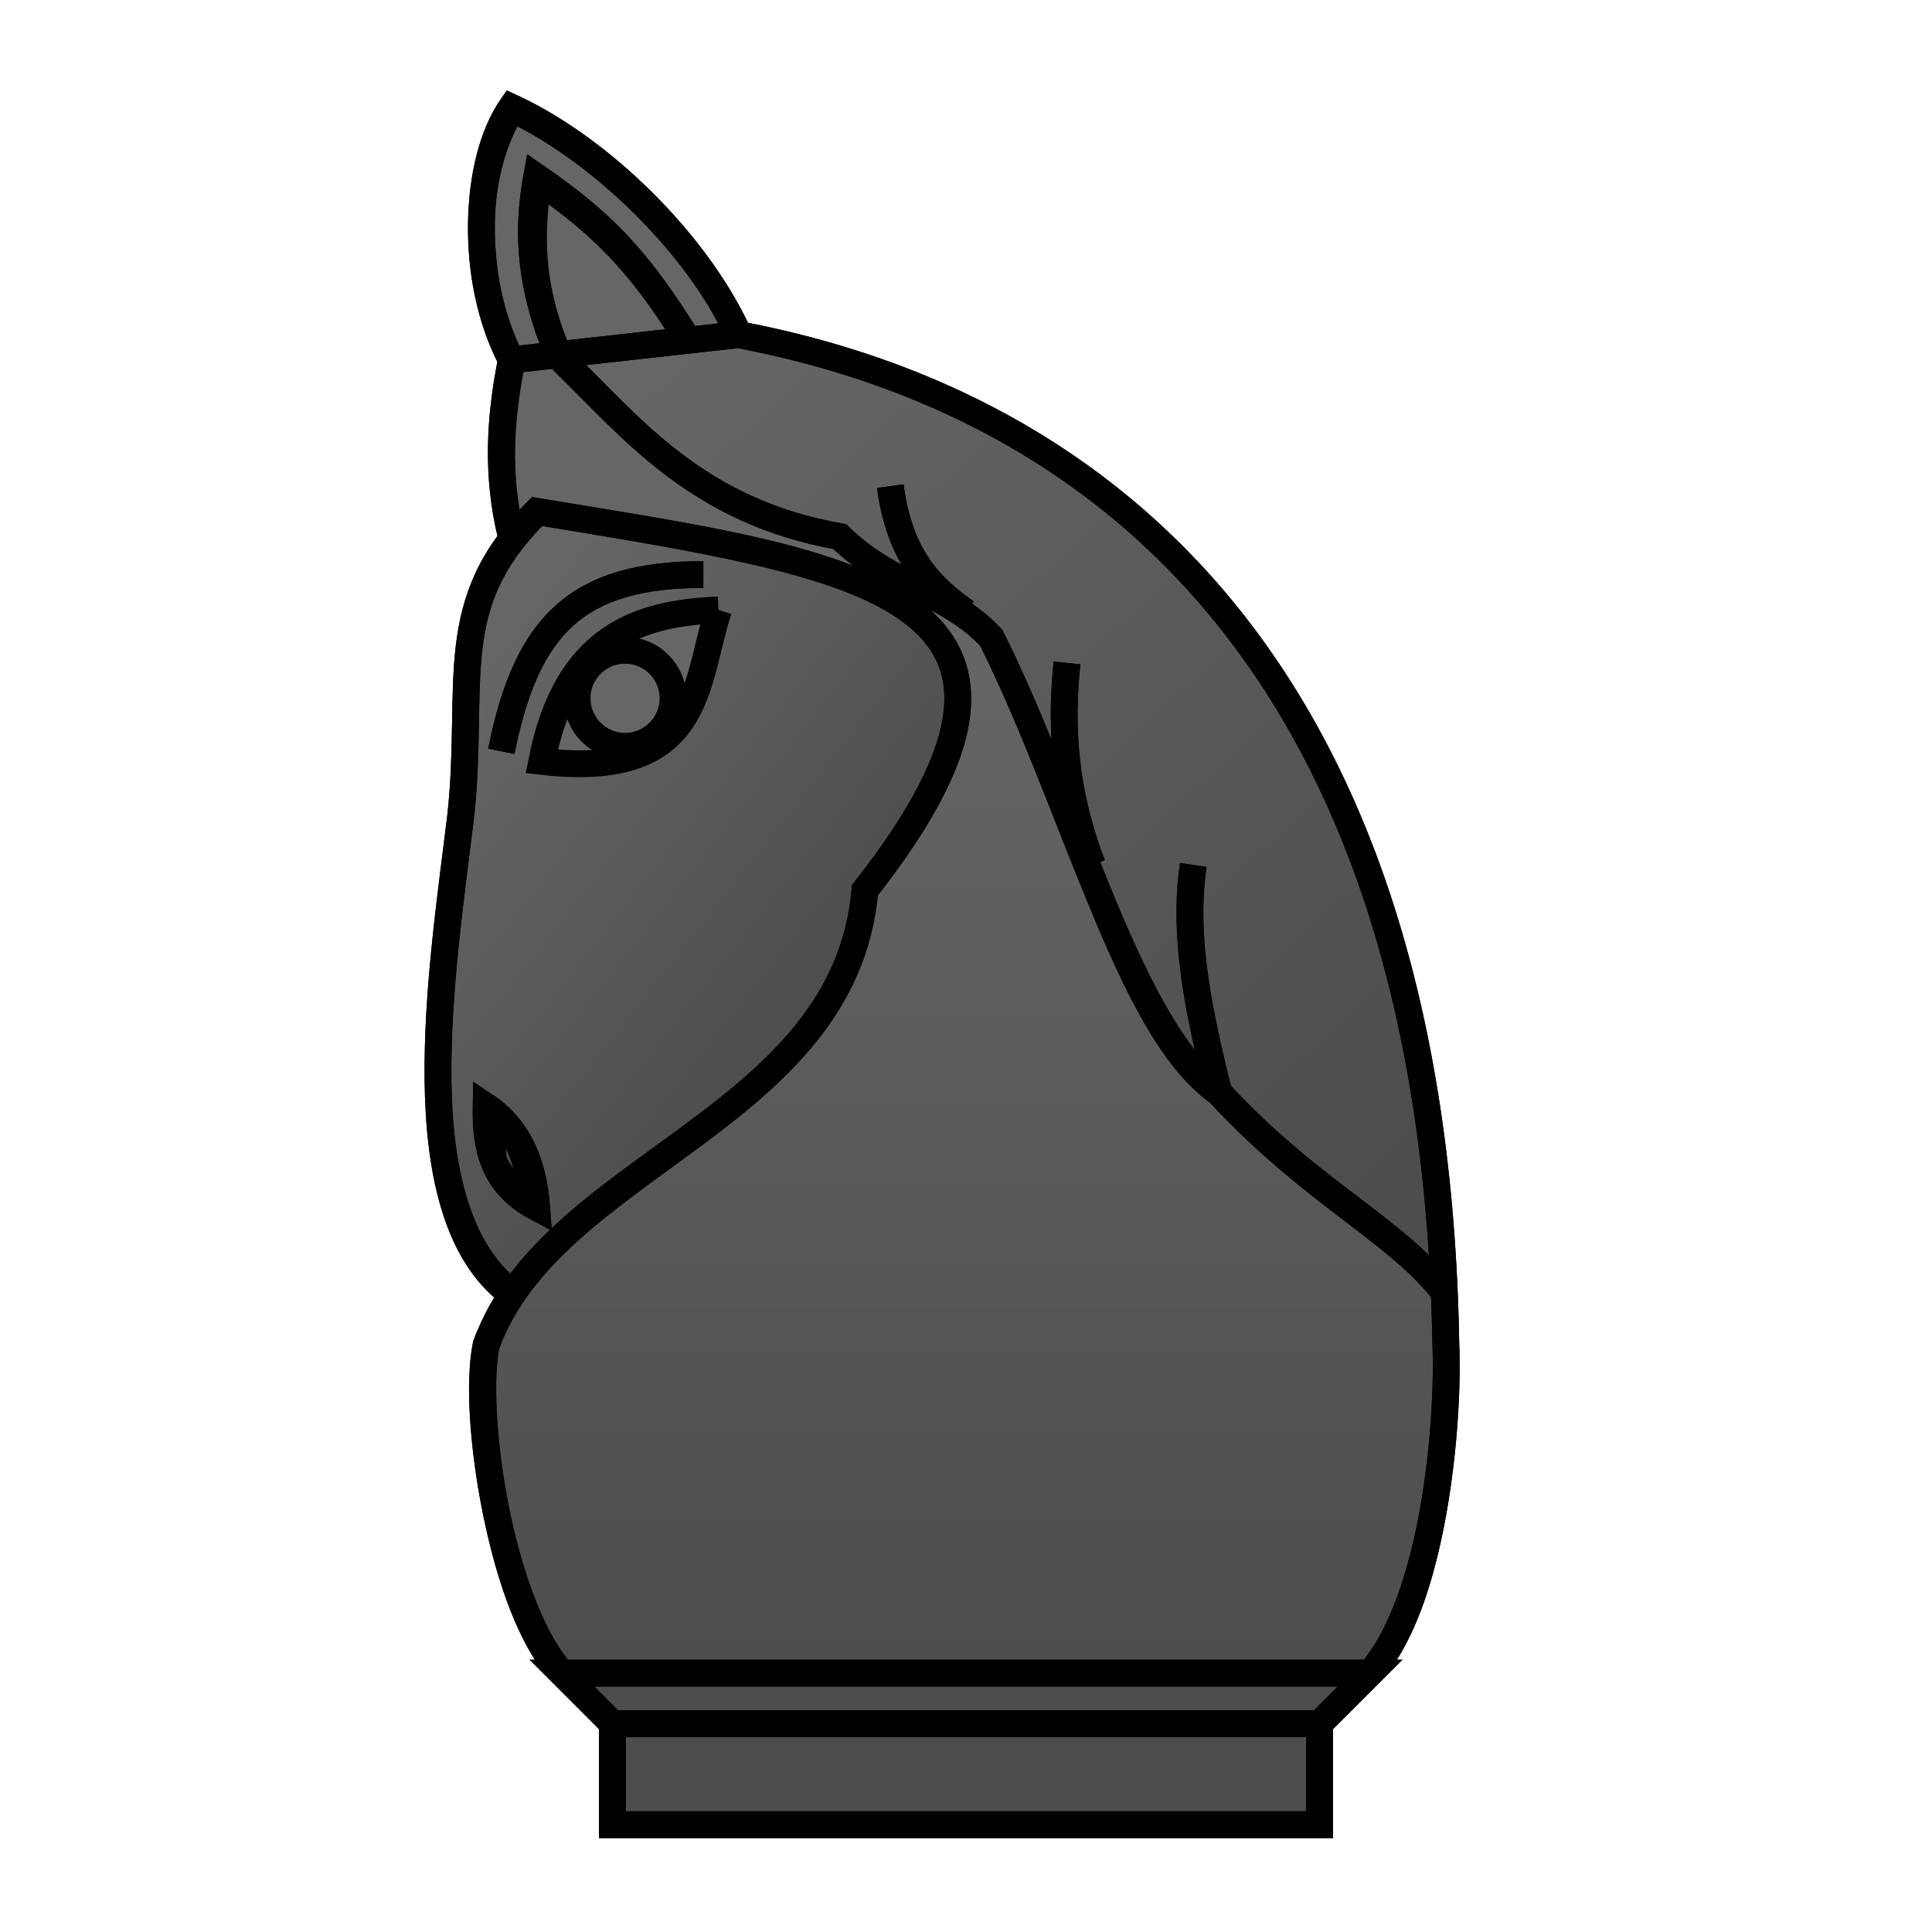
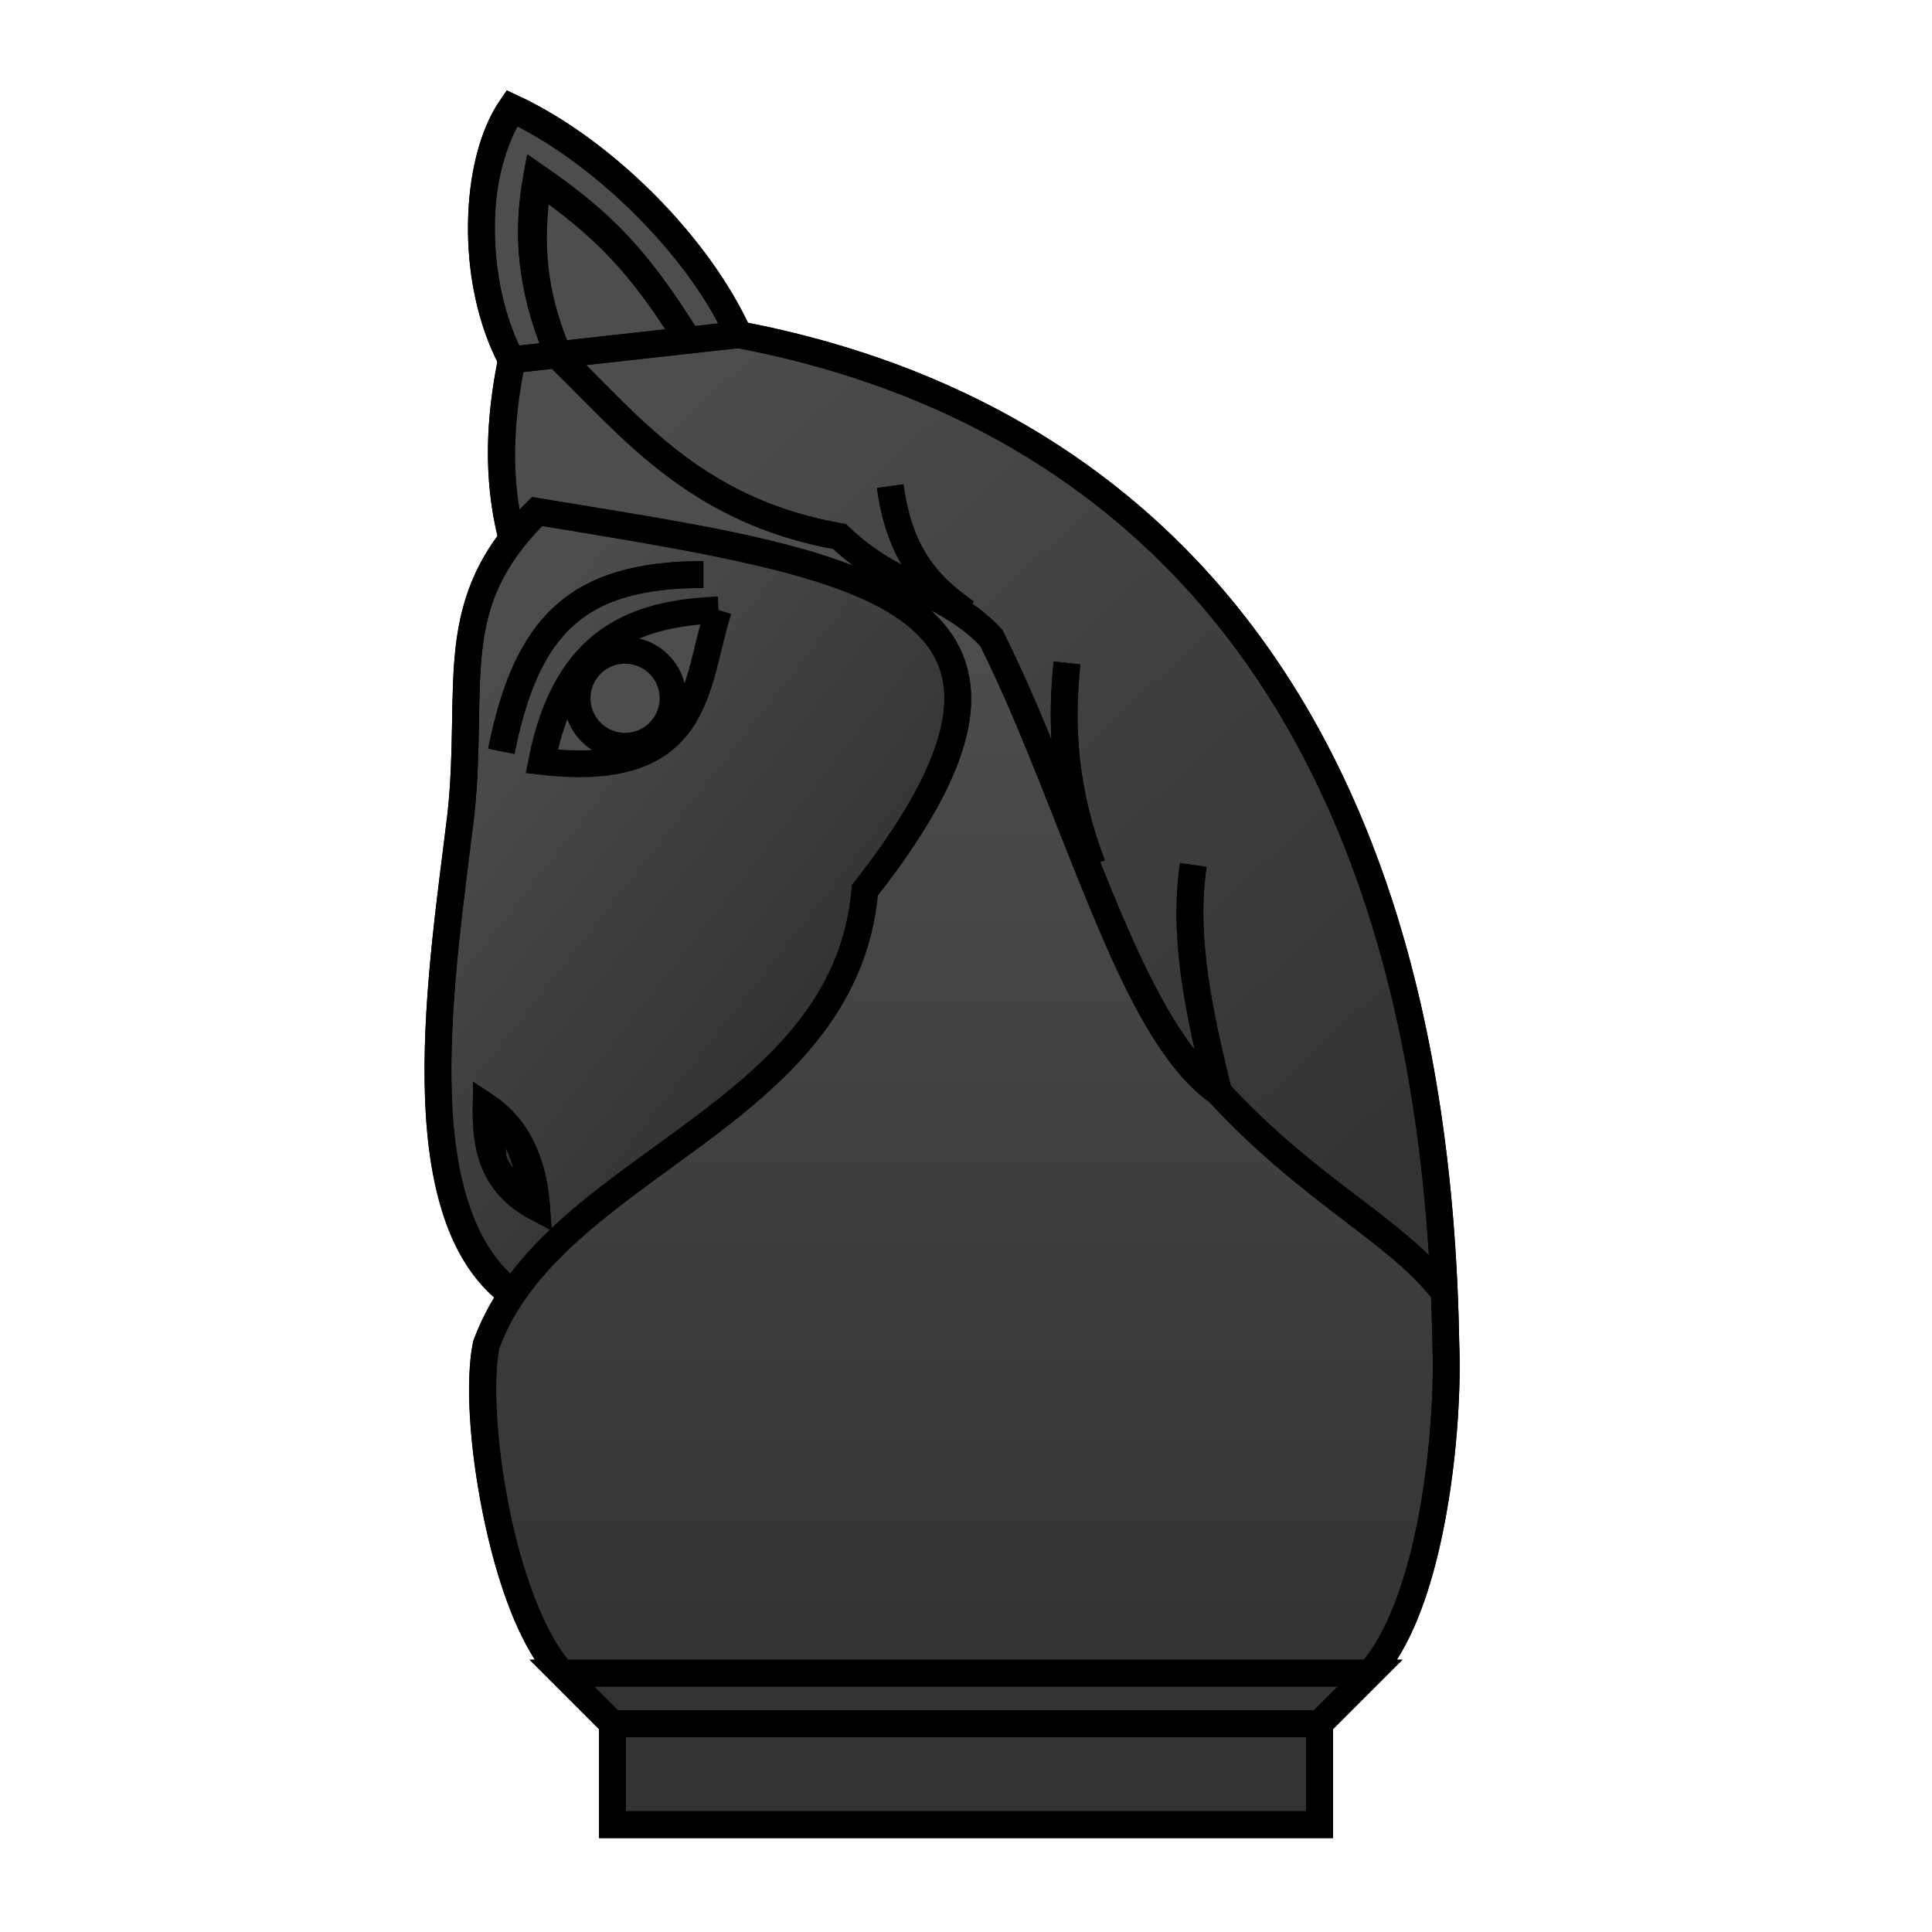
<svg xmlns="http://www.w3.org/2000/svg" xmlns:xlink="http://www.w3.org/1999/xlink" width="360" height="360" viewBox="0 0 95.25 95.25" version="1.1" id="svg8">
  <defs id="defs2">
    <linearGradient id="linearGradient1019">
-       <stop style="stop-color:#666666;stop-opacity:1" offset="0" id="stop1015" />
-       <stop style="stop-color:#4d4d4d;stop-opacity:1" offset="1" id="stop1017" />
+       <stop style="stop-color:#4d4d4d;stop-opacity:1" offset="0" id="stop1015" />
+       <stop style="stop-color:#333333;stop-opacity:1" offset="1" id="stop1017" />
    </linearGradient>
    <linearGradient id="linearGradient1011">
-       <stop style="stop-color:#666666;stop-opacity:1" offset="0" id="stop1007" />
-       <stop style="stop-color:#4d4d4d;stop-opacity:1" offset="1" id="stop1009" />
+       <stop style="stop-color:#4d4d4d;stop-opacity:1" offset="0" id="stop1007" />
+       <stop style="stop-color:#333333;stop-opacity:1" offset="1" id="stop1009" />
    </linearGradient>
    <linearGradient id="linearGradient1003">
-       <stop style="stop-color:#666666;stop-opacity:1" offset="0" id="stop999" />
-       <stop style="stop-color:#4d4d4d;stop-opacity:1" offset="1" id="stop1001" />
+       <stop style="stop-color:#4d4d4d;stop-opacity:1" offset="0" id="stop999" />
+       <stop style="stop-color:#333333;stop-opacity:1" offset="1" id="stop1001" />
    </linearGradient>
    <linearGradient xlink:href="#linearGradient1003" id="linearGradient1005" x1="85" y1="130" x2="155" y2="185" gradientUnits="userSpaceOnUse" />
    <linearGradient xlink:href="#linearGradient1011" id="linearGradient1013" x1="180" y1="115" x2="180" y2="310" gradientUnits="userSpaceOnUse" />
    <linearGradient xlink:href="#linearGradient1019" id="linearGradient1021" x1="125" y1="65" x2="265" y2="215" gradientUnits="userSpaceOnUse" />
  </defs>
  <g id="layer2" style="display:inline">
    <path style="color:#000000;font-style:normal;font-variant:normal;font-weight:normal;font-stretch:normal;font-size:medium;line-height:normal;font-family:sans-serif;font-variant-ligatures:normal;font-variant-position:normal;font-variant-caps:normal;font-variant-numeric:normal;font-variant-alternates:normal;font-feature-settings:normal;text-indent:0;text-align:start;text-decoration:none;text-decoration-line:none;text-decoration-style:solid;text-decoration-color:#000000;letter-spacing:normal;word-spacing:normal;text-transform:none;writing-mode:lr-tb;direction:ltr;text-orientation:mixed;dominant-baseline:auto;baseline-shift:baseline;text-anchor:start;white-space:normal;shape-padding:0;clip-rule:nonzero;display:inline;overflow:visible;visibility:visible;opacity:1;isolation:auto;mix-blend-mode:normal;color-interpolation:sRGB;color-interpolation-filters:linearRGB;solid-color:#000000;solid-opacity:1;vector-effect:none;fill:#000000;fill-opacity:1;fill-rule:nonzero;stroke:none;stroke-width:5;stroke-linecap:butt;stroke-linejoin:miter;stroke-miterlimit:4;stroke-dasharray:none;stroke-dashoffset:0;stroke-opacity:1;color-rendering:auto;image-rendering:auto;shape-rendering:auto;text-rendering:auto;enable-background:accumulate" d="m 94.436,16.854 -1.195,1.727 c -3.924,5.675 -5.899,14.036 -6.031,23.023 -0.128,8.692 1.536,17.967 5.475,25.82 -2.063,10.555 -2.622,21.376 0.02,32.459 -4.912,6.741 -6.971,13.534 -7.789,20.605 -1.076,9.304 -0.257,19.081 -1.521,31.01 -1.689,14.012 -4.488,32.666 -4.273,49.895 0.205,16.478 3.268,31.799 13.441,40.445 -1.557,2.555 -3.276,4.996 -4.324,7.898 l -0.061,0.17 -0.037,0.178 c -1.496,7.254 -0.673,19.501 1.824,31.889 2.047,10.152 5.146,20.228 9.693,27.291 h -0.982 l 4.189,4.191 0.01,0.01 8.74,8.74 v 20.293 H 180 248.387 v -20.293 l 8.77,-8.77 0.008,-0.008 4.162,-4.164 h -1.039 c 4.658,-7.297 7.446,-17.242 9.227,-27.225 2.149,-12.047 2.702,-24.104 2.398,-31.549 h -0.002 C 270.862,187.473 254.863,143.052 230.307,112.766 206.04,82.837 173.506,66.847 139.371,60.146 131.175,42.99 113.312,25.562 96.342,17.73 Z" id="path981" transform="scale(0.2645833)" />
  </g>
  <g id="layer3" style="display:inline">
-     <path style="color:#000000;font-style:normal;font-variant:normal;font-weight:normal;font-stretch:normal;font-size:medium;line-height:normal;font-family:sans-serif;font-variant-ligatures:normal;font-variant-position:normal;font-variant-caps:normal;font-variant-numeric:normal;font-variant-alternates:normal;font-feature-settings:normal;text-indent:0;text-align:start;text-decoration:none;text-decoration-line:none;text-decoration-style:solid;text-decoration-color:#000000;letter-spacing:normal;word-spacing:normal;text-transform:none;writing-mode:lr-tb;direction:ltr;text-orientation:mixed;dominant-baseline:auto;baseline-shift:baseline;text-anchor:start;white-space:normal;shape-padding:0;clip-rule:nonzero;display:inline;overflow:visible;visibility:visible;opacity:1;isolation:auto;mix-blend-mode:normal;color-interpolation:sRGB;color-interpolation-filters:linearRGB;solid-color:#000000;solid-opacity:1;vector-effect:none;fill:#666666;fill-opacity:1;fill-rule:nonzero;stroke:none;stroke-width:5;stroke-linecap:butt;stroke-linejoin:miter;stroke-miterlimit:4;stroke-dasharray:none;stroke-dashoffset:0;stroke-opacity:1;color-rendering:auto;image-rendering:auto;shape-rendering:auto;text-rendering:auto;enable-background:accumulate" d="m 96.438,23.586 c 14.321,7.359 29.763,22.293 37.393,36.68 l -4.303,0.477 C 120.328,46.188 113.55,39.343 101.42,30.945 l -3.189,-2.207 -0.693,3.816 c -1.797,9.885 -1.361,19.749 2.977,31.408 l -3.758,0.418 C 93.555,57.593 92.094,49.363 92.207,41.678 92.313,34.445 94.029,28.084 96.438,23.586 Z" id="path979" transform="scale(0.2645833)" />
-     <path style="color:#000000;font-style:normal;font-variant:normal;font-weight:normal;font-stretch:normal;font-size:medium;line-height:normal;font-family:sans-serif;font-variant-ligatures:normal;font-variant-position:normal;font-variant-caps:normal;font-variant-numeric:normal;font-variant-alternates:normal;font-feature-settings:normal;text-indent:0;text-align:start;text-decoration:none;text-decoration-line:none;text-decoration-style:solid;text-decoration-color:#000000;letter-spacing:normal;word-spacing:normal;text-transform:none;writing-mode:lr-tb;direction:ltr;text-orientation:mixed;dominant-baseline:auto;baseline-shift:baseline;text-anchor:start;white-space:normal;shape-padding:0;clip-rule:nonzero;display:inline;overflow:visible;visibility:visible;opacity:1;isolation:auto;mix-blend-mode:normal;color-interpolation:sRGB;color-interpolation-filters:linearRGB;solid-color:#000000;solid-opacity:1;vector-effect:none;fill:#666666;fill-opacity:1;fill-rule:nonzero;stroke:none;stroke-width:5;stroke-linecap:butt;stroke-linejoin:miter;stroke-miterlimit:4;stroke-dasharray:none;stroke-dashoffset:0;stroke-opacity:1;color-rendering:auto;image-rendering:auto;shape-rendering:auto;text-rendering:auto;enable-background:accumulate" d="m 102.246,38.098 c 8.597,6.394 14.491,12.242 21.715,23.264 l -18.314,2.033 c -3.726,-9.584 -4.223,-17.407 -3.4,-25.297 z" id="path977" transform="scale(0.2645833)" />
+     <path style="color:#000000;font-style:normal;font-variant:normal;font-weight:normal;font-stretch:normal;font-size:medium;line-height:normal;font-family:sans-serif;font-variant-ligatures:normal;font-variant-position:normal;font-variant-caps:normal;font-variant-numeric:normal;font-variant-alternates:normal;font-feature-settings:normal;text-indent:0;text-align:start;text-decoration:none;text-decoration-line:none;text-decoration-style:solid;text-decoration-color:#000000;letter-spacing:normal;word-spacing:normal;text-transform:none;writing-mode:lr-tb;direction:ltr;text-orientation:mixed;dominant-baseline:auto;baseline-shift:baseline;text-anchor:start;white-space:normal;shape-padding:0;clip-rule:nonzero;display:inline;overflow:visible;visibility:visible;opacity:1;isolation:auto;mix-blend-mode:normal;color-interpolation:sRGB;color-interpolation-filters:linearRGB;solid-color:#000000;solid-opacity:1;vector-effect:none;fill:#4d4d4d;fill-opacity:1;fill-rule:nonzero;stroke:none;stroke-width:5;stroke-linecap:butt;stroke-linejoin:miter;stroke-miterlimit:4;stroke-dasharray:none;stroke-dashoffset:0;stroke-opacity:1;color-rendering:auto;image-rendering:auto;shape-rendering:auto;text-rendering:auto;enable-background:accumulate" d="m 96.438,23.586 c 14.321,7.359 29.763,22.293 37.393,36.68 l -4.303,0.477 C 120.328,46.188 113.55,39.343 101.42,30.945 l -3.189,-2.207 -0.693,3.816 c -1.797,9.885 -1.361,19.749 2.977,31.408 l -3.758,0.418 C 93.555,57.593 92.094,49.363 92.207,41.678 92.313,34.445 94.029,28.084 96.438,23.586 Z" id="path979" transform="scale(0.2645833)" />
+     <path style="color:#000000;font-style:normal;font-variant:normal;font-weight:normal;font-stretch:normal;font-size:medium;line-height:normal;font-family:sans-serif;font-variant-ligatures:normal;font-variant-position:normal;font-variant-caps:normal;font-variant-numeric:normal;font-variant-alternates:normal;font-feature-settings:normal;text-indent:0;text-align:start;text-decoration:none;text-decoration-line:none;text-decoration-style:solid;text-decoration-color:#000000;letter-spacing:normal;word-spacing:normal;text-transform:none;writing-mode:lr-tb;direction:ltr;text-orientation:mixed;dominant-baseline:auto;baseline-shift:baseline;text-anchor:start;white-space:normal;shape-padding:0;clip-rule:nonzero;display:inline;overflow:visible;visibility:visible;opacity:1;isolation:auto;mix-blend-mode:normal;color-interpolation:sRGB;color-interpolation-filters:linearRGB;solid-color:#000000;solid-opacity:1;vector-effect:none;fill:#4d4d4d;fill-opacity:1;fill-rule:nonzero;stroke:none;stroke-width:5;stroke-linecap:butt;stroke-linejoin:miter;stroke-miterlimit:4;stroke-dasharray:none;stroke-dashoffset:0;stroke-opacity:1;color-rendering:auto;image-rendering:auto;shape-rendering:auto;text-rendering:auto;enable-background:accumulate" d="m 102.246,38.098 c 8.597,6.394 14.491,12.242 21.715,23.264 l -18.314,2.033 c -3.726,-9.584 -4.223,-17.407 -3.4,-25.297 z" id="path977" transform="scale(0.2645833)" />
    <path style="color:#000000;font-style:normal;font-variant:normal;font-weight:normal;font-stretch:normal;font-size:medium;line-height:normal;font-family:sans-serif;font-variant-ligatures:normal;font-variant-position:normal;font-variant-caps:normal;font-variant-numeric:normal;font-variant-alternates:normal;font-feature-settings:normal;text-indent:0;text-align:start;text-decoration:none;text-decoration-line:none;text-decoration-style:solid;text-decoration-color:#000000;letter-spacing:normal;word-spacing:normal;text-transform:none;writing-mode:lr-tb;direction:ltr;text-orientation:mixed;dominant-baseline:auto;baseline-shift:baseline;text-anchor:start;white-space:normal;shape-padding:0;clip-rule:nonzero;display:inline;overflow:visible;visibility:visible;opacity:1;isolation:auto;mix-blend-mode:normal;color-interpolation:sRGB;color-interpolation-filters:linearRGB;solid-color:#000000;solid-opacity:1;vector-effect:none;fill:url(#linearGradient1021);fill-opacity:1;fill-rule:nonzero;stroke:none;stroke-width:5;stroke-linecap:butt;stroke-linejoin:miter;stroke-miterlimit:4;stroke-dasharray:none;stroke-dashoffset:0;stroke-opacity:1;color-rendering:auto;image-rendering:auto;shape-rendering:auto;text-rendering:auto;enable-background:accumulate" d="m 137.48,64.887 c 33.592,6.419 65.286,21.846 88.943,51.023 21.54,26.566 36.494,64.628 39.836,117.984 -9.503,-9.293 -22.595,-16.245 -36.926,-31.604 -3.421,-14.036 -6.42,-27.776 -4.512,-40.754 l -4.945,-0.723 c -1.701,11.572 0.148,23.235 2.746,34.785 -5.171,-6.643 -10.107,-16.732 -14.875,-28.223 -0.916,-2.207 -1.83,-4.472 -2.746,-6.764 l 0.863,-0.33 c -5.143,-13.41 -5.753,-25.157 -4.555,-36.488 l -4.975,-0.531 c -0.499,4.713 -0.686,9.562 -0.4,14.582 -2.839,-6.924 -5.799,-13.758 -8.996,-20.141 l -0.156,-0.318 -0.242,-0.258 c -1.692,-1.832 -3.508,-3.325 -5.385,-4.625 l 0.299,-0.418 c -6.216,-4.444 -11.366,-9.039 -13.096,-21.834 l -4.953,0.67 c 0.815,6.029 2.51,10.66 4.697,14.359 -3.396,-1.86 -6.718,-3.987 -9.887,-7.072 l -0.555,-0.539 -0.752,-0.133 C 132.87,93.283 121.251,80.088 109.219,68.027 Z" id="path975" transform="scale(0.2645833)" />
-     <path style="color:#000000;font-style:normal;font-variant:normal;font-weight:normal;font-stretch:normal;font-size:medium;line-height:normal;font-family:sans-serif;font-variant-ligatures:normal;font-variant-position:normal;font-variant-caps:normal;font-variant-numeric:normal;font-variant-alternates:normal;font-feature-settings:normal;text-indent:0;text-align:start;text-decoration:none;text-decoration-line:none;text-decoration-style:solid;text-decoration-color:#000000;letter-spacing:normal;word-spacing:normal;text-transform:none;writing-mode:lr-tb;direction:ltr;text-orientation:mixed;dominant-baseline:auto;baseline-shift:baseline;text-anchor:start;white-space:normal;shape-padding:0;clip-rule:nonzero;display:inline;overflow:visible;visibility:visible;opacity:1;isolation:auto;mix-blend-mode:normal;color-interpolation:sRGB;color-interpolation-filters:linearRGB;solid-color:#000000;solid-opacity:1;vector-effect:none;fill:#666666;fill-opacity:1;fill-rule:nonzero;stroke:none;stroke-width:5;stroke-linecap:butt;stroke-linejoin:miter;stroke-miterlimit:4;stroke-dasharray:none;stroke-dashoffset:0;stroke-opacity:1;color-rendering:auto;image-rendering:auto;shape-rendering:auto;text-rendering:auto;enable-background:accumulate" d="m 103.105,68.705 -0.143,0.146 c 12.607,12.249 25.419,28.334 52.338,33.381 1.288,1.208 2.593,2.282 3.902,3.26 C 144.221,99.573 123.253,96.622 100.408,92.828 l -1.248,-0.207 -0.906,0.885 c -0.502,0.491 -0.979,0.984 -1.445,1.475 -1.446,-8.615 -0.862,-17.118 0.729,-25.656 z" id="path973" transform="scale(0.2645833)" />
+     <path style="color:#000000;font-style:normal;font-variant:normal;font-weight:normal;font-stretch:normal;font-size:medium;line-height:normal;font-family:sans-serif;font-variant-ligatures:normal;font-variant-position:normal;font-variant-caps:normal;font-variant-numeric:normal;font-variant-alternates:normal;font-feature-settings:normal;text-indent:0;text-align:start;text-decoration:none;text-decoration-line:none;text-decoration-style:solid;text-decoration-color:#000000;letter-spacing:normal;word-spacing:normal;text-transform:none;writing-mode:lr-tb;direction:ltr;text-orientation:mixed;dominant-baseline:auto;baseline-shift:baseline;text-anchor:start;white-space:normal;shape-padding:0;clip-rule:nonzero;display:inline;overflow:visible;visibility:visible;opacity:1;isolation:auto;mix-blend-mode:normal;color-interpolation:sRGB;color-interpolation-filters:linearRGB;solid-color:#000000;solid-opacity:1;vector-effect:none;fill:#4d4d4d;fill-opacity:1;fill-rule:nonzero;stroke:none;stroke-width:5;stroke-linecap:butt;stroke-linejoin:miter;stroke-miterlimit:4;stroke-dasharray:none;stroke-dashoffset:0;stroke-opacity:1;color-rendering:auto;image-rendering:auto;shape-rendering:auto;text-rendering:auto;enable-background:accumulate" d="m 103.105,68.705 -0.143,0.146 c 12.607,12.249 25.419,28.334 52.338,33.381 1.288,1.208 2.593,2.282 3.902,3.26 C 144.221,99.573 123.253,96.622 100.408,92.828 l -1.248,-0.207 -0.906,0.885 c -0.502,0.491 -0.979,0.984 -1.445,1.475 -1.446,-8.615 -0.862,-17.118 0.729,-25.656 z" id="path973" transform="scale(0.2645833)" />
    <path style="color:#000000;font-style:normal;font-variant:normal;font-weight:normal;font-stretch:normal;font-size:medium;line-height:normal;font-family:sans-serif;font-variant-ligatures:normal;font-variant-position:normal;font-variant-caps:normal;font-variant-numeric:normal;font-variant-alternates:normal;font-feature-settings:normal;text-indent:0;text-align:start;text-decoration:none;text-decoration-line:none;text-decoration-style:solid;text-decoration-color:#000000;letter-spacing:normal;word-spacing:normal;text-transform:none;writing-mode:lr-tb;direction:ltr;text-orientation:mixed;dominant-baseline:auto;baseline-shift:baseline;text-anchor:start;white-space:normal;shape-padding:0;clip-rule:nonzero;display:inline;overflow:visible;visibility:visible;opacity:1;isolation:auto;mix-blend-mode:normal;color-interpolation:sRGB;color-interpolation-filters:linearRGB;solid-color:#000000;solid-opacity:1;vector-effect:none;fill:url(#linearGradient1005);fill-opacity:1;fill-rule:nonzero;stroke:none;stroke-width:5;stroke-linecap:butt;stroke-linejoin:miter;stroke-miterlimit:4;stroke-dasharray:none;stroke-dashoffset:0;stroke-opacity:1;color-rendering:auto;image-rendering:auto;shape-rendering:auto;text-rendering:auto;enable-background:accumulate" d="m 101.059,98.023 c 28.756,4.766 54.329,8.794 66.518,17.4 6.207,4.383 9.078,9.401 8.26,17.059 -0.818,7.657 -5.836,18.126 -16.623,31.854 l -0.465,0.59 -0.061,0.738 c -1.775,20.366 -15.559,32.396 -31.105,43.908 -8.425,6.239 -17.349,12.24 -24.801,19.285 l -0.291,-4.035 c -0.666,-9.273 -4.146,-16.485 -10.52,-20.729 l -3.801,-2.531 -0.082,4.57 c -0.068,3.902 0.219,7.877 1.764,11.596 1.545,3.719 4.428,7.082 8.984,9.486 l 3.648,1.922 c -2.689,2.566 -5.185,5.267 -7.383,8.176 -7.733,-7.266 -10.792,-20.539 -10.984,-35.986 -0.207,-16.648 2.54,-35.119 4.244,-49.26 l 0.008,-0.021 v -0.016 c 1.318,-12.429 0.512,-22.384 1.506,-30.975 0.954,-8.247 3.629,-15.277 11.184,-23.031 z" id="path971" transform="scale(0.2645833)" />
    <path style="color:#000000;font-style:normal;font-variant:normal;font-weight:normal;font-stretch:normal;font-size:medium;line-height:normal;font-family:sans-serif;font-variant-ligatures:normal;font-variant-position:normal;font-variant-caps:normal;font-variant-numeric:normal;font-variant-alternates:normal;font-feature-settings:normal;text-indent:0;text-align:start;text-decoration:none;text-decoration-line:none;text-decoration-style:solid;text-decoration-color:#000000;letter-spacing:normal;word-spacing:normal;text-transform:none;writing-mode:lr-tb;direction:ltr;text-orientation:mixed;dominant-baseline:auto;baseline-shift:baseline;text-anchor:start;white-space:normal;shape-padding:0;clip-rule:nonzero;display:inline;overflow:visible;visibility:visible;opacity:1;isolation:auto;mix-blend-mode:normal;color-interpolation:sRGB;color-interpolation-filters:linearRGB;solid-color:#000000;solid-opacity:1;vector-effect:none;fill:url(#linearGradient1013);fill-opacity:1;fill-rule:nonzero;stroke:none;stroke-width:5;stroke-linecap:butt;stroke-linejoin:miter;stroke-miterlimit:4;stroke-dasharray:none;stroke-dashoffset:0;stroke-opacity:1;color-rendering:auto;image-rendering:auto;shape-rendering:auto;text-rendering:auto;enable-background:accumulate" d="m 173.352,113.664 c 3.483,1.875 6.608,3.856 9.299,6.705 7.524,15.111 13.912,33.109 20.477,48.928 6.56,15.808 13.11,29.475 22.238,36.078 17.35,18.717 32.645,25.653 41.287,36.363 0.118,2.924 0.212,5.88 0.262,8.893 l 2.5,-0.041 -2.5,0.1 c 0.284,6.967 -0.252,18.854 -2.324,30.473 -1.981,11.107 -5.497,21.98 -10.463,28.102 H 105.848 c -4.654,-5.629 -8.689,-16.904 -10.982,-28.279 -2.388,-11.848 -2.978,-23.972 -1.838,-29.713 5.79,-15.783 21.831,-26.051 37.529,-37.676 15.533,-11.503 30.592,-24.76 32.893,-46.633 10.806,-13.847 16.385,-24.793 17.363,-33.949 0.849,-7.945 -2.073,-14.447 -7.461,-19.35 z" id="path965" transform="scale(0.2645833)" />
-     <path style="color:#000000;font-style:normal;font-variant:normal;font-weight:normal;font-stretch:normal;font-size:medium;line-height:normal;font-family:sans-serif;font-variant-ligatures:normal;font-variant-position:normal;font-variant-caps:normal;font-variant-numeric:normal;font-variant-alternates:normal;font-feature-settings:normal;text-indent:0;text-align:start;text-decoration:none;text-decoration-line:none;text-decoration-style:solid;text-decoration-color:#000000;letter-spacing:normal;word-spacing:normal;text-transform:none;writing-mode:lr-tb;direction:ltr;text-orientation:mixed;dominant-baseline:auto;baseline-shift:baseline;text-anchor:start;white-space:normal;shape-padding:0;clip-rule:nonzero;display:inline;overflow:visible;visibility:visible;opacity:1;isolation:auto;mix-blend-mode:normal;color-interpolation:sRGB;color-interpolation-filters:linearRGB;solid-color:#000000;solid-opacity:1;vector-effect:none;fill:#4d4d4d;fill-opacity:1;fill-rule:nonzero;stroke:none;stroke-width:5;stroke-linecap:butt;stroke-linejoin:miter;stroke-miterlimit:4;stroke-dasharray:none;stroke-dashoffset:0;stroke-opacity:1;color-rendering:auto;image-rendering:auto;shape-rendering:auto;text-rendering:auto;enable-background:accumulate" d="m 94.201,213.957 c 0.636,1.089 1.042,2.481 1.49,3.787 -0.406,-0.644 -0.934,-1.235 -1.225,-1.934 -0.22,-0.529 -0.105,-1.287 -0.266,-1.854 z" id="path957" transform="scale(0.2645833)" />
-     <path style="color:#000000;font-style:normal;font-variant:normal;font-weight:normal;font-stretch:normal;font-size:medium;line-height:normal;font-family:sans-serif;font-variant-ligatures:normal;font-variant-position:normal;font-variant-caps:normal;font-variant-numeric:normal;font-variant-alternates:normal;font-feature-settings:normal;text-indent:0;text-align:start;text-decoration:none;text-decoration-line:none;text-decoration-style:solid;text-decoration-color:#000000;letter-spacing:normal;word-spacing:normal;text-transform:none;writing-mode:lr-tb;direction:ltr;text-orientation:mixed;dominant-baseline:auto;baseline-shift:baseline;text-anchor:start;white-space:normal;shape-padding:0;clip-rule:nonzero;display:inline;overflow:visible;visibility:visible;opacity:1;isolation:auto;mix-blend-mode:normal;color-interpolation:sRGB;color-interpolation-filters:linearRGB;solid-color:#000000;solid-opacity:1;vector-effect:none;fill:#4d4d4d;fill-opacity:1;fill-rule:nonzero;stroke:none;stroke-width:5;stroke-linecap:butt;stroke-linejoin:miter;stroke-miterlimit:4;stroke-dasharray:none;stroke-dashoffset:0;stroke-opacity:1;color-rendering:auto;image-rendering:auto;shape-rendering:auto;text-rendering:auto;enable-background:accumulate" d="m 110.742,314.262 h 138.516 l -4.416,4.414 H 180 115.158 Z" id="path955" transform="scale(0.2645833)" />
-     <path style="color:#000000;font-style:normal;font-variant:normal;font-weight:normal;font-stretch:normal;font-size:medium;line-height:normal;font-family:sans-serif;font-variant-ligatures:normal;font-variant-position:normal;font-variant-caps:normal;font-variant-numeric:normal;font-variant-alternates:normal;font-feature-settings:normal;text-indent:0;text-align:start;text-decoration:none;text-decoration-line:none;text-decoration-style:solid;text-decoration-color:#000000;letter-spacing:normal;word-spacing:normal;text-transform:none;writing-mode:lr-tb;direction:ltr;text-orientation:mixed;dominant-baseline:auto;baseline-shift:baseline;text-anchor:start;white-space:normal;shape-padding:0;clip-rule:nonzero;display:inline;overflow:visible;visibility:visible;opacity:1;isolation:auto;mix-blend-mode:normal;color-interpolation:sRGB;color-interpolation-filters:linearRGB;solid-color:#000000;solid-opacity:1;vector-effect:none;fill:#4d4d4d;fill-opacity:1;fill-rule:nonzero;stroke:none;stroke-width:5;stroke-linecap:butt;stroke-linejoin:miter;stroke-miterlimit:4;stroke-dasharray:none;stroke-dashoffset:0;stroke-opacity:1;color-rendering:auto;image-rendering:auto;shape-rendering:auto;text-rendering:auto;enable-background:accumulate" d="M 116.619,323.674 H 180 243.381 V 337.5 H 180 116.619 Z" id="path888" transform="scale(0.2645833)" />
+     <path style="color:#000000;font-style:normal;font-variant:normal;font-weight:normal;font-stretch:normal;font-size:medium;line-height:normal;font-family:sans-serif;font-variant-ligatures:normal;font-variant-position:normal;font-variant-caps:normal;font-variant-numeric:normal;font-variant-alternates:normal;font-feature-settings:normal;text-indent:0;text-align:start;text-decoration:none;text-decoration-line:none;text-decoration-style:solid;text-decoration-color:#000000;letter-spacing:normal;word-spacing:normal;text-transform:none;writing-mode:lr-tb;direction:ltr;text-orientation:mixed;dominant-baseline:auto;baseline-shift:baseline;text-anchor:start;white-space:normal;shape-padding:0;clip-rule:nonzero;display:inline;overflow:visible;visibility:visible;opacity:1;isolation:auto;mix-blend-mode:normal;color-interpolation:sRGB;color-interpolation-filters:linearRGB;solid-color:#000000;solid-opacity:1;vector-effect:none;fill:#333333;fill-opacity:1;fill-rule:nonzero;stroke:none;stroke-width:5;stroke-linecap:butt;stroke-linejoin:miter;stroke-miterlimit:4;stroke-dasharray:none;stroke-dashoffset:0;stroke-opacity:1;color-rendering:auto;image-rendering:auto;shape-rendering:auto;text-rendering:auto;enable-background:accumulate" d="m 94.201,213.957 c 0.636,1.089 1.042,2.481 1.49,3.787 -0.406,-0.644 -0.934,-1.235 -1.225,-1.934 -0.22,-0.529 -0.105,-1.287 -0.266,-1.854 z" id="path957" transform="scale(0.2645833)" />
+     <path style="color:#000000;font-style:normal;font-variant:normal;font-weight:normal;font-stretch:normal;font-size:medium;line-height:normal;font-family:sans-serif;font-variant-ligatures:normal;font-variant-position:normal;font-variant-caps:normal;font-variant-numeric:normal;font-variant-alternates:normal;font-feature-settings:normal;text-indent:0;text-align:start;text-decoration:none;text-decoration-line:none;text-decoration-style:solid;text-decoration-color:#000000;letter-spacing:normal;word-spacing:normal;text-transform:none;writing-mode:lr-tb;direction:ltr;text-orientation:mixed;dominant-baseline:auto;baseline-shift:baseline;text-anchor:start;white-space:normal;shape-padding:0;clip-rule:nonzero;display:inline;overflow:visible;visibility:visible;opacity:1;isolation:auto;mix-blend-mode:normal;color-interpolation:sRGB;color-interpolation-filters:linearRGB;solid-color:#000000;solid-opacity:1;vector-effect:none;fill:#333333;fill-opacity:1;fill-rule:nonzero;stroke:none;stroke-width:5;stroke-linecap:butt;stroke-linejoin:miter;stroke-miterlimit:4;stroke-dasharray:none;stroke-dashoffset:0;stroke-opacity:1;color-rendering:auto;image-rendering:auto;shape-rendering:auto;text-rendering:auto;enable-background:accumulate" d="m 110.742,314.262 h 138.516 l -4.416,4.414 H 180 115.158 Z" id="path955" transform="scale(0.2645833)" />
+     <path style="color:#000000;font-style:normal;font-variant:normal;font-weight:normal;font-stretch:normal;font-size:medium;line-height:normal;font-family:sans-serif;font-variant-ligatures:normal;font-variant-position:normal;font-variant-caps:normal;font-variant-numeric:normal;font-variant-alternates:normal;font-feature-settings:normal;text-indent:0;text-align:start;text-decoration:none;text-decoration-line:none;text-decoration-style:solid;text-decoration-color:#000000;letter-spacing:normal;word-spacing:normal;text-transform:none;writing-mode:lr-tb;direction:ltr;text-orientation:mixed;dominant-baseline:auto;baseline-shift:baseline;text-anchor:start;white-space:normal;shape-padding:0;clip-rule:nonzero;display:inline;overflow:visible;visibility:visible;opacity:1;isolation:auto;mix-blend-mode:normal;color-interpolation:sRGB;color-interpolation-filters:linearRGB;solid-color:#000000;solid-opacity:1;vector-effect:none;fill:#333333;fill-opacity:1;fill-rule:nonzero;stroke:none;stroke-width:5;stroke-linecap:butt;stroke-linejoin:miter;stroke-miterlimit:4;stroke-dasharray:none;stroke-dashoffset:0;stroke-opacity:1;color-rendering:auto;image-rendering:auto;shape-rendering:auto;text-rendering:auto;enable-background:accumulate" d="M 116.619,323.674 H 180 243.381 V 337.5 H 180 116.619 Z" id="path888" transform="scale(0.2645833)" />
    <path style="color:#000000;font-style:normal;font-variant:normal;font-weight:normal;font-stretch:normal;font-size:medium;line-height:normal;font-family:sans-serif;font-variant-ligatures:normal;font-variant-position:normal;font-variant-caps:normal;font-variant-numeric:normal;font-variant-alternates:normal;font-feature-settings:normal;text-indent:0;text-align:start;text-decoration:none;text-decoration-line:none;text-decoration-style:solid;text-decoration-color:#000000;letter-spacing:normal;word-spacing:normal;text-transform:none;writing-mode:lr-tb;direction:ltr;text-orientation:mixed;dominant-baseline:auto;baseline-shift:baseline;text-anchor:start;white-space:normal;shape-padding:0;clip-rule:nonzero;display:inline;overflow:visible;visibility:visible;opacity:1;isolation:auto;mix-blend-mode:normal;color-interpolation:sRGB;color-interpolation-filters:linearRGB;solid-color:#000000;solid-opacity:1;vector-effect:none;fill:#666666;fill-opacity:1;fill-rule:nonzero;stroke:none;stroke-width:5;stroke-linecap:butt;stroke-linejoin:miter;stroke-miterlimit:4;stroke-dasharray:none;stroke-dashoffset:0;stroke-opacity:1;color-rendering:auto;image-rendering:auto;shape-rendering:auto;text-rendering:auto;enable-background:accumulate" d="m 130.512,116.598 c -0.997,3.731 -1.821,7.441 -2.963,10.711 -1.034,-4.049 -4.236,-7.249 -8.287,-8.277 3.4,-1.371 7.212,-2.052 11.25,-2.434 z" id="path963" transform="scale(0.2645833)" />
    <path style="color:#000000;font-style:normal;font-variant:normal;font-weight:normal;font-stretch:normal;font-size:medium;line-height:normal;font-family:sans-serif;font-variant-ligatures:normal;font-variant-position:normal;font-variant-caps:normal;font-variant-numeric:normal;font-variant-alternates:normal;font-feature-settings:normal;text-indent:0;text-align:start;text-decoration:none;text-decoration-line:none;text-decoration-style:solid;text-decoration-color:#000000;letter-spacing:normal;word-spacing:normal;text-transform:none;writing-mode:lr-tb;direction:ltr;text-orientation:mixed;dominant-baseline:auto;baseline-shift:baseline;text-anchor:start;white-space:normal;shape-padding:0;clip-rule:nonzero;display:inline;overflow:visible;visibility:visible;opacity:1;isolation:auto;mix-blend-mode:normal;color-interpolation:sRGB;color-interpolation-filters:linearRGB;solid-color:#000000;solid-opacity:1;vector-effect:none;fill:#666666;fill-opacity:1;fill-rule:nonzero;stroke:none;stroke-width:5;stroke-linecap:butt;stroke-linejoin:miter;stroke-miterlimit:4;stroke-dasharray:none;stroke-dashoffset:0;stroke-opacity:1;color-rendering:auto;image-rendering:auto;shape-rendering:auto;text-rendering:auto;enable-background:accumulate" d="m 116.471,123.676 c 3.587,-2.6e-4 6.437,2.851 6.438,6.438 4.7e-4,3.587 -2.851,6.445 -6.438,6.445 -3.587,7.2e-4 -6.442,-2.858 -6.443,-6.445 l -2.219,0.004 c 6.6e-4,-0.001 0.001,-0.003 0.002,-0.004 h 2.217 c 0,-3.587 2.857,-6.437 6.443,-6.438 z" id="path961" transform="scale(0.2645833)" />
    <path style="color:#000000;font-style:normal;font-variant:normal;font-weight:normal;font-stretch:normal;font-size:medium;line-height:normal;font-family:sans-serif;font-variant-ligatures:normal;font-variant-position:normal;font-variant-caps:normal;font-variant-numeric:normal;font-variant-alternates:normal;font-feature-settings:normal;text-indent:0;text-align:start;text-decoration:none;text-decoration-line:none;text-decoration-style:solid;text-decoration-color:#000000;letter-spacing:normal;word-spacing:normal;text-transform:none;writing-mode:lr-tb;direction:ltr;text-orientation:mixed;dominant-baseline:auto;baseline-shift:baseline;text-anchor:start;white-space:normal;shape-padding:0;clip-rule:nonzero;display:inline;overflow:visible;visibility:visible;opacity:1;isolation:auto;mix-blend-mode:normal;color-interpolation:sRGB;color-interpolation-filters:linearRGB;solid-color:#000000;solid-opacity:1;vector-effect:none;fill:#666666;fill-opacity:1;fill-rule:nonzero;stroke:none;stroke-width:5;stroke-linecap:butt;stroke-linejoin:miter;stroke-miterlimit:4;stroke-dasharray:none;stroke-dashoffset:0;stroke-opacity:1;color-rendering:auto;image-rendering:auto;shape-rendering:auto;text-rendering:auto;enable-background:accumulate" d="m 105.939,134.574 c 0.823,1.927 2.168,3.578 3.846,4.795 -1.677,0.005 -3.465,-0.053 -5.303,-0.146 0.439,-1.669 0.934,-3.194 1.457,-4.648 z" id="path959" transform="scale(0.2645833)" />
-     <path style="color:#000000;font-style:normal;font-variant:normal;font-weight:normal;font-stretch:normal;font-size:medium;line-height:normal;font-family:sans-serif;font-variant-ligatures:normal;font-variant-position:normal;font-variant-caps:normal;font-variant-numeric:normal;font-variant-alternates:normal;font-feature-settings:normal;text-indent:0;text-align:start;text-decoration:none;text-decoration-line:none;text-decoration-style:solid;text-decoration-color:#000000;letter-spacing:normal;word-spacing:normal;text-transform:none;writing-mode:lr-tb;direction:ltr;text-orientation:mixed;dominant-baseline:auto;baseline-shift:baseline;text-anchor:start;white-space:normal;shape-padding:0;clip-rule:nonzero;display:inline;overflow:visible;visibility:visible;opacity:1;isolation:auto;mix-blend-mode:normal;color-interpolation:sRGB;color-interpolation-filters:linearRGB;solid-color:#000000;solid-opacity:1;vector-effect:none;fill:#666666;fill-opacity:1;fill-rule:nonzero;stroke:none;stroke-width:5;stroke-linecap:butt;stroke-linejoin:miter;stroke-miterlimit:4;stroke-dasharray:none;stroke-dashoffset:0;stroke-opacity:1;color-rendering:auto;image-rendering:auto;shape-rendering:auto;text-rendering:auto;enable-background:accumulate" d="m 133.775,111.148 c -7.737,0.336 -15.368,1.617 -21.74,6.105 -6.372,4.489 -11.18,12.109 -13.547,24.146 l -0.523,2.65 2.687,0.309 c 7.742,0.895 13.637,0.448 18.262,-1.121 4.625,-1.569 7.909,-4.332 10.129,-7.596 4.441,-6.528 5.097,-14.704 7.219,-21.223 l -2.383,-0.775 z" id="path967" transform="scale(0.2645833)" />
+     <path style="color:#000000;font-style:normal;font-variant:normal;font-weight:normal;font-stretch:normal;font-size:medium;line-height:normal;font-family:sans-serif;font-variant-ligatures:normal;font-variant-position:normal;font-variant-caps:normal;font-variant-numeric:normal;font-variant-alternates:normal;font-feature-settings:normal;text-indent:0;text-align:start;text-decoration:none;text-decoration-line:none;text-decoration-style:solid;text-decoration-color:#000000;letter-spacing:normal;word-spacing:normal;text-transform:none;writing-mode:lr-tb;direction:ltr;text-orientation:mixed;dominant-baseline:auto;baseline-shift:baseline;text-anchor:start;white-space:normal;shape-padding:0;clip-rule:nonzero;display:inline;overflow:visible;visibility:visible;opacity:1;isolation:auto;mix-blend-mode:normal;color-interpolation:sRGB;color-interpolation-filters:linearRGB;solid-color:#000000;solid-opacity:1;vector-effect:none;fill:#4d4d4d;fill-opacity:1;fill-rule:nonzero;stroke:none;stroke-width:5;stroke-linecap:butt;stroke-linejoin:miter;stroke-miterlimit:4;stroke-dasharray:none;stroke-dashoffset:0;stroke-opacity:1;color-rendering:auto;image-rendering:auto;shape-rendering:auto;text-rendering:auto;enable-background:accumulate" d="m 133.775,111.148 c -7.737,0.336 -15.368,1.617 -21.74,6.105 -6.372,4.489 -11.18,12.109 -13.547,24.146 l -0.523,2.65 2.687,0.309 c 7.742,0.895 13.637,0.448 18.262,-1.121 4.625,-1.569 7.909,-4.332 10.129,-7.596 4.441,-6.528 5.097,-14.704 7.219,-21.223 l -2.383,-0.775 z" id="path967" transform="scale(0.2645833)" />
  </g>
  <g id="layer1" transform="translate(0,-201.75)" style="display:inline">
    <path style="fill:none;stroke:#000000;stroke-width:1.323;stroke-miterlimit:4;stroke-dasharray:none;stroke-opacity:1" d="m 30.194,286.728 -2.49,-2.49 h 39.843 l -2.49,2.49" id="path362" />
    <path style="fill:none;stroke:#000000;stroke-width:1.323;stroke-miterlimit:4;stroke-dasharray:none;stroke-opacity:1" d="m 25.213,265.561 c -5.432,-4 -3.388,-16.207 -2.49,-23.657 0.683,-6.445 -0.862,-10.442 3.735,-14.941 15.546,2.581 27.754,3.955 16.186,18.676 -0.987,11.326 -15.439,13.447 -18.676,22.412 -0.706,3.424 0.747,12.976 3.735,16.186" id="path374" />
    <path style="fill:none;stroke:#000000;stroke-width:1.323;stroke-miterlimit:4;stroke-dasharray:none;stroke-opacity:1" d="m 26.458,261.281 c -2.178,-1.149 -2.525,-3 -2.49,-4.98 1.497,0.997 2.324,2.66 2.49,4.98 z" id="path4074" />
    <path style="fill:none;stroke:#000000;stroke-width:1.323;stroke-miterlimit:4;stroke-dasharray:none;stroke-opacity:1" d="m 24.715,238.791 c 1.245,-6.225 3.735,-8.716 9.961,-8.716" id="path4076" />
    <path style="fill:none;stroke:#000000;stroke-width:1.323;stroke-miterlimit:4;stroke-dasharray:none;stroke-opacity:1" d="m 35.423,231.818 c -3.984,0.173 -7.507,1.324 -8.716,7.471 7.939,0.918 7.527,-3.818 8.716,-7.471" id="path4078" />
    <path style="fill:none;stroke:#000000;stroke-width:1.323;stroke-miterlimit:4;stroke-dasharray:none;stroke-opacity:1" d="m 67.547,284.238 c 3.159,-3.514 3.891,-12.373 3.735,-16.186" id="path4080" />
    <path style="fill:none;stroke:#000000;stroke-width:1.323;stroke-miterlimit:4;stroke-dasharray:none;stroke-opacity:1" id="path4084" d="m 28.45,236.176 a 2.366,2.366 0 0 1 2.366,-2.366 2.366,2.366 0 0 1 2.366,2.365 2.366,2.366 0 0 1 -2.365,2.366 2.366,2.366 0 0 1 -2.366,-2.365" />
    <path style="fill:none;stroke:#000000;stroke-width:1.323;stroke-miterlimit:4;stroke-dasharray:none;stroke-opacity:1" d="m 25.213,228.208 c -0.742,-2.959 -0.582,-5.852 0,-8.716 l 11.206,-1.245 c 18.07,3.423 34.316,16.654 34.863,49.804" id="path4086" />
    <path style="fill:none;stroke:#000000;stroke-width:1.323;stroke-miterlimit:4;stroke-dasharray:none;stroke-opacity:1" d="m 25.213,219.493 c -2.106,-3.987 -1.837,-9.794 0,-12.451 4.404,2.032 9.199,6.767 11.206,11.206" id="path4088" />
    <path style="fill:none;stroke:#000000;stroke-width:1.323;stroke-miterlimit:4;stroke-dasharray:none;stroke-opacity:1" d="m 27.517,219.212 c -1.398,-3.34 -1.556,-5.992 -1.058,-8.731 3.237,2.241 4.918,3.953 7.408,7.938" id="path4088-3" />
    <path style="fill:none;stroke:#000000;stroke-width:1.323;stroke-miterlimit:4;stroke-dasharray:none;stroke-opacity:1" d="m 27.703,219.493 c 3.419,3.321 6.635,7.466 13.696,8.716 2.54,2.474 5.413,2.753 7.471,4.98 4.082,8.15 6.81,19.313 11.206,22.412 4.66,5.041 8.803,6.771 11.206,9.961" id="path4127" />
    <path style="fill:none;stroke:#000000;stroke-width:1.323;stroke-miterlimit:4;stroke-dasharray:none;stroke-opacity:1" d="m 60.076,255.6 c -0.924,-3.78 -1.782,-7.554 -1.245,-11.206" id="path4129" />
    <path style="fill:none;stroke:#000000;stroke-width:1.323;stroke-miterlimit:4;stroke-dasharray:none;stroke-opacity:1" d="m 53.85,244.395 c -1.401,-3.654 -1.57,-6.891 -1.245,-9.961" id="path4131" />
    <path style="fill:none;stroke:#000000;stroke-width:1.323;stroke-miterlimit:4;stroke-dasharray:none;stroke-opacity:1" d="m 47.625,231.944 c -1.694,-1.211 -3.255,-2.675 -3.735,-6.226" id="path4133" />
    <path style="fill:none;stroke:#000000;stroke-width:1.323;stroke-miterlimit:4;stroke-dasharray:none;stroke-opacity:1" d="M 47.625,291.708 H 30.194 v -4.98 H 47.625" id="path1764" />
    <path style="fill:none;stroke:#000000;stroke-width:1.323;stroke-miterlimit:4;stroke-dasharray:none;stroke-opacity:1" d="m 47.625,286.728 h 17.431 v 4.98 H 47.625" id="path1766" />
    <path style="color:#000000;font-style:normal;font-variant:normal;font-weight:normal;font-stretch:normal;font-size:medium;line-height:normal;font-family:sans-serif;font-variant-ligatures:normal;font-variant-position:normal;font-variant-caps:normal;font-variant-numeric:normal;font-variant-alternates:normal;font-feature-settings:normal;text-indent:0;text-align:start;text-decoration:none;text-decoration-line:none;text-decoration-style:solid;text-decoration-color:#000000;letter-spacing:normal;word-spacing:normal;text-transform:none;writing-mode:lr-tb;direction:ltr;text-orientation:mixed;dominant-baseline:auto;baseline-shift:baseline;text-anchor:start;white-space:normal;shape-padding:0;clip-rule:nonzero;display:inline;overflow:visible;visibility:visible;opacity:1;isolation:auto;mix-blend-mode:normal;color-interpolation:sRGB;color-interpolation-filters:linearRGB;solid-color:#000000;solid-opacity:1;vector-effect:none;fill:#000000;fill-opacity:1;fill-rule:nonzero;stroke:none;stroke-width:5;stroke-linecap:butt;stroke-linejoin:miter;stroke-miterlimit:4;stroke-dasharray:none;stroke-dashoffset:0;stroke-opacity:1;color-rendering:auto;image-rendering:auto;shape-rendering:auto;text-rendering:auto;enable-background:accumulate" d="m 131.059,104.557 c -12.098,0 -21.086,2.467 -27.557,8.291 -6.471,5.824 -10.14,14.646 -12.543,26.662 l 4.902,0.975 c 2.303,-11.513 5.691,-19.159 10.984,-23.924 5.294,-4.764 12.782,-7.006 24.213,-7.006 z" transform="matrix(0.2645833,0,0,0.2645833,0,201.75)" id="path969" />
  </g>
</svg>
